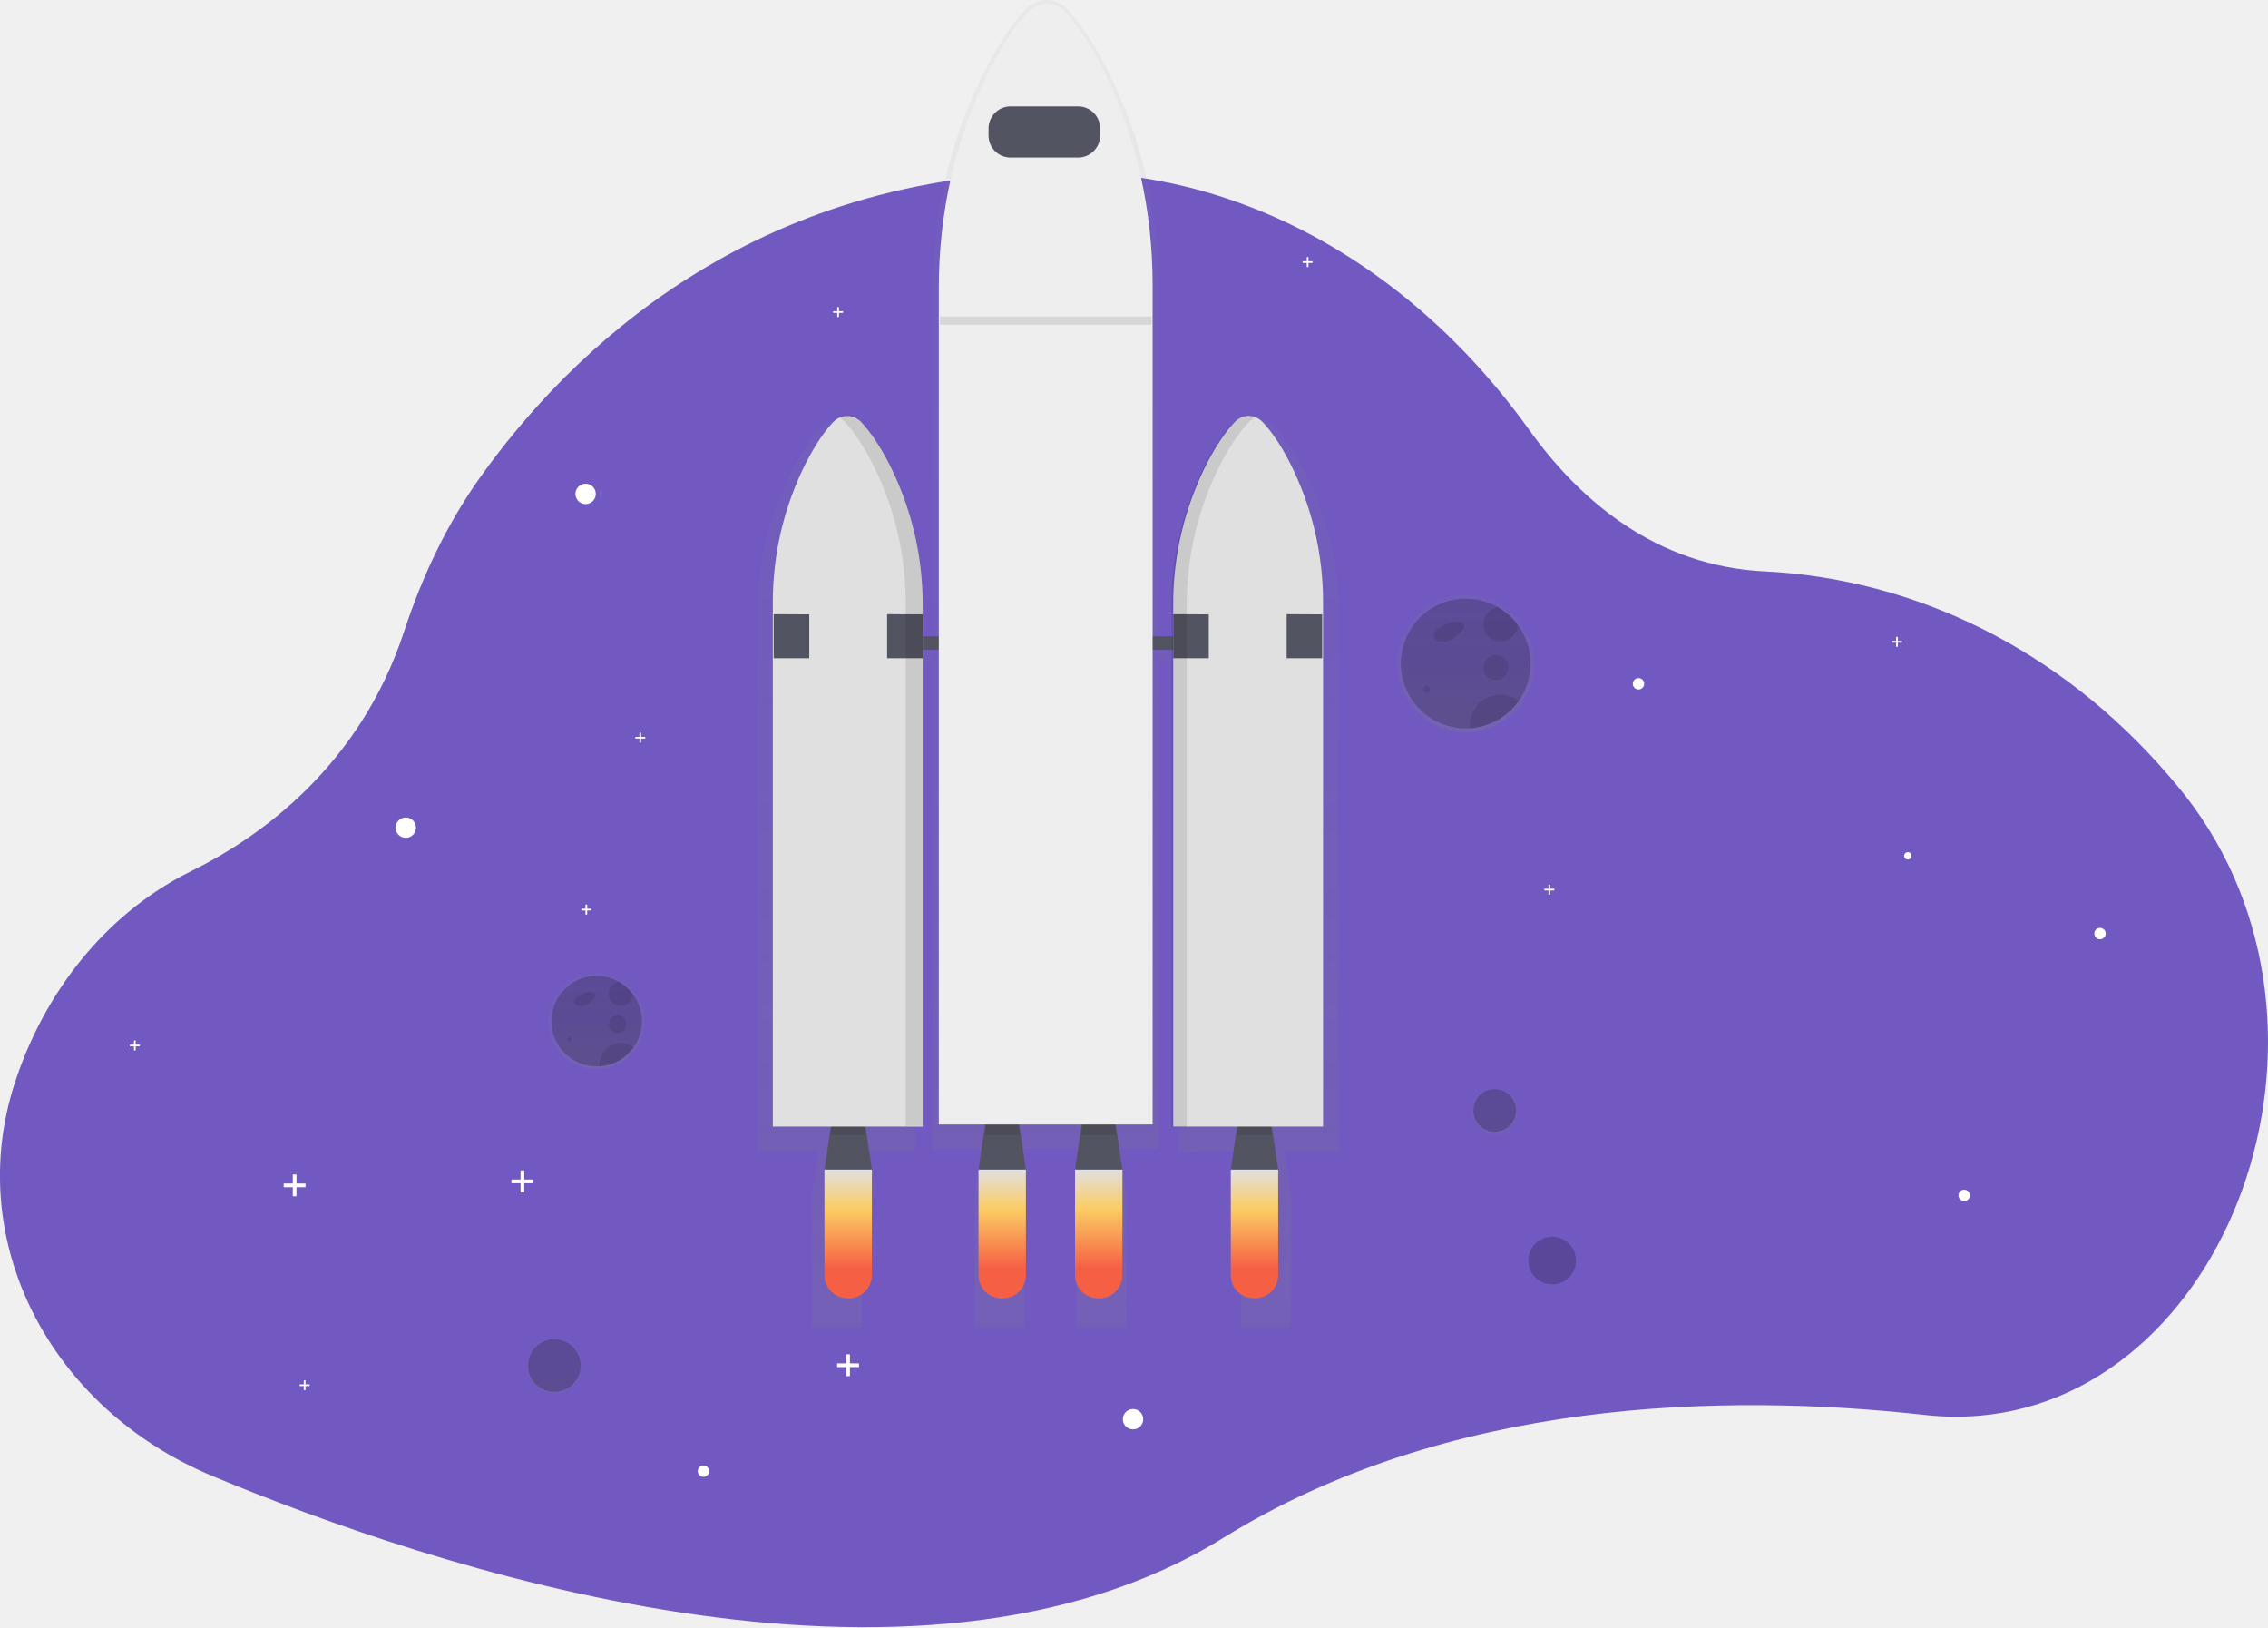
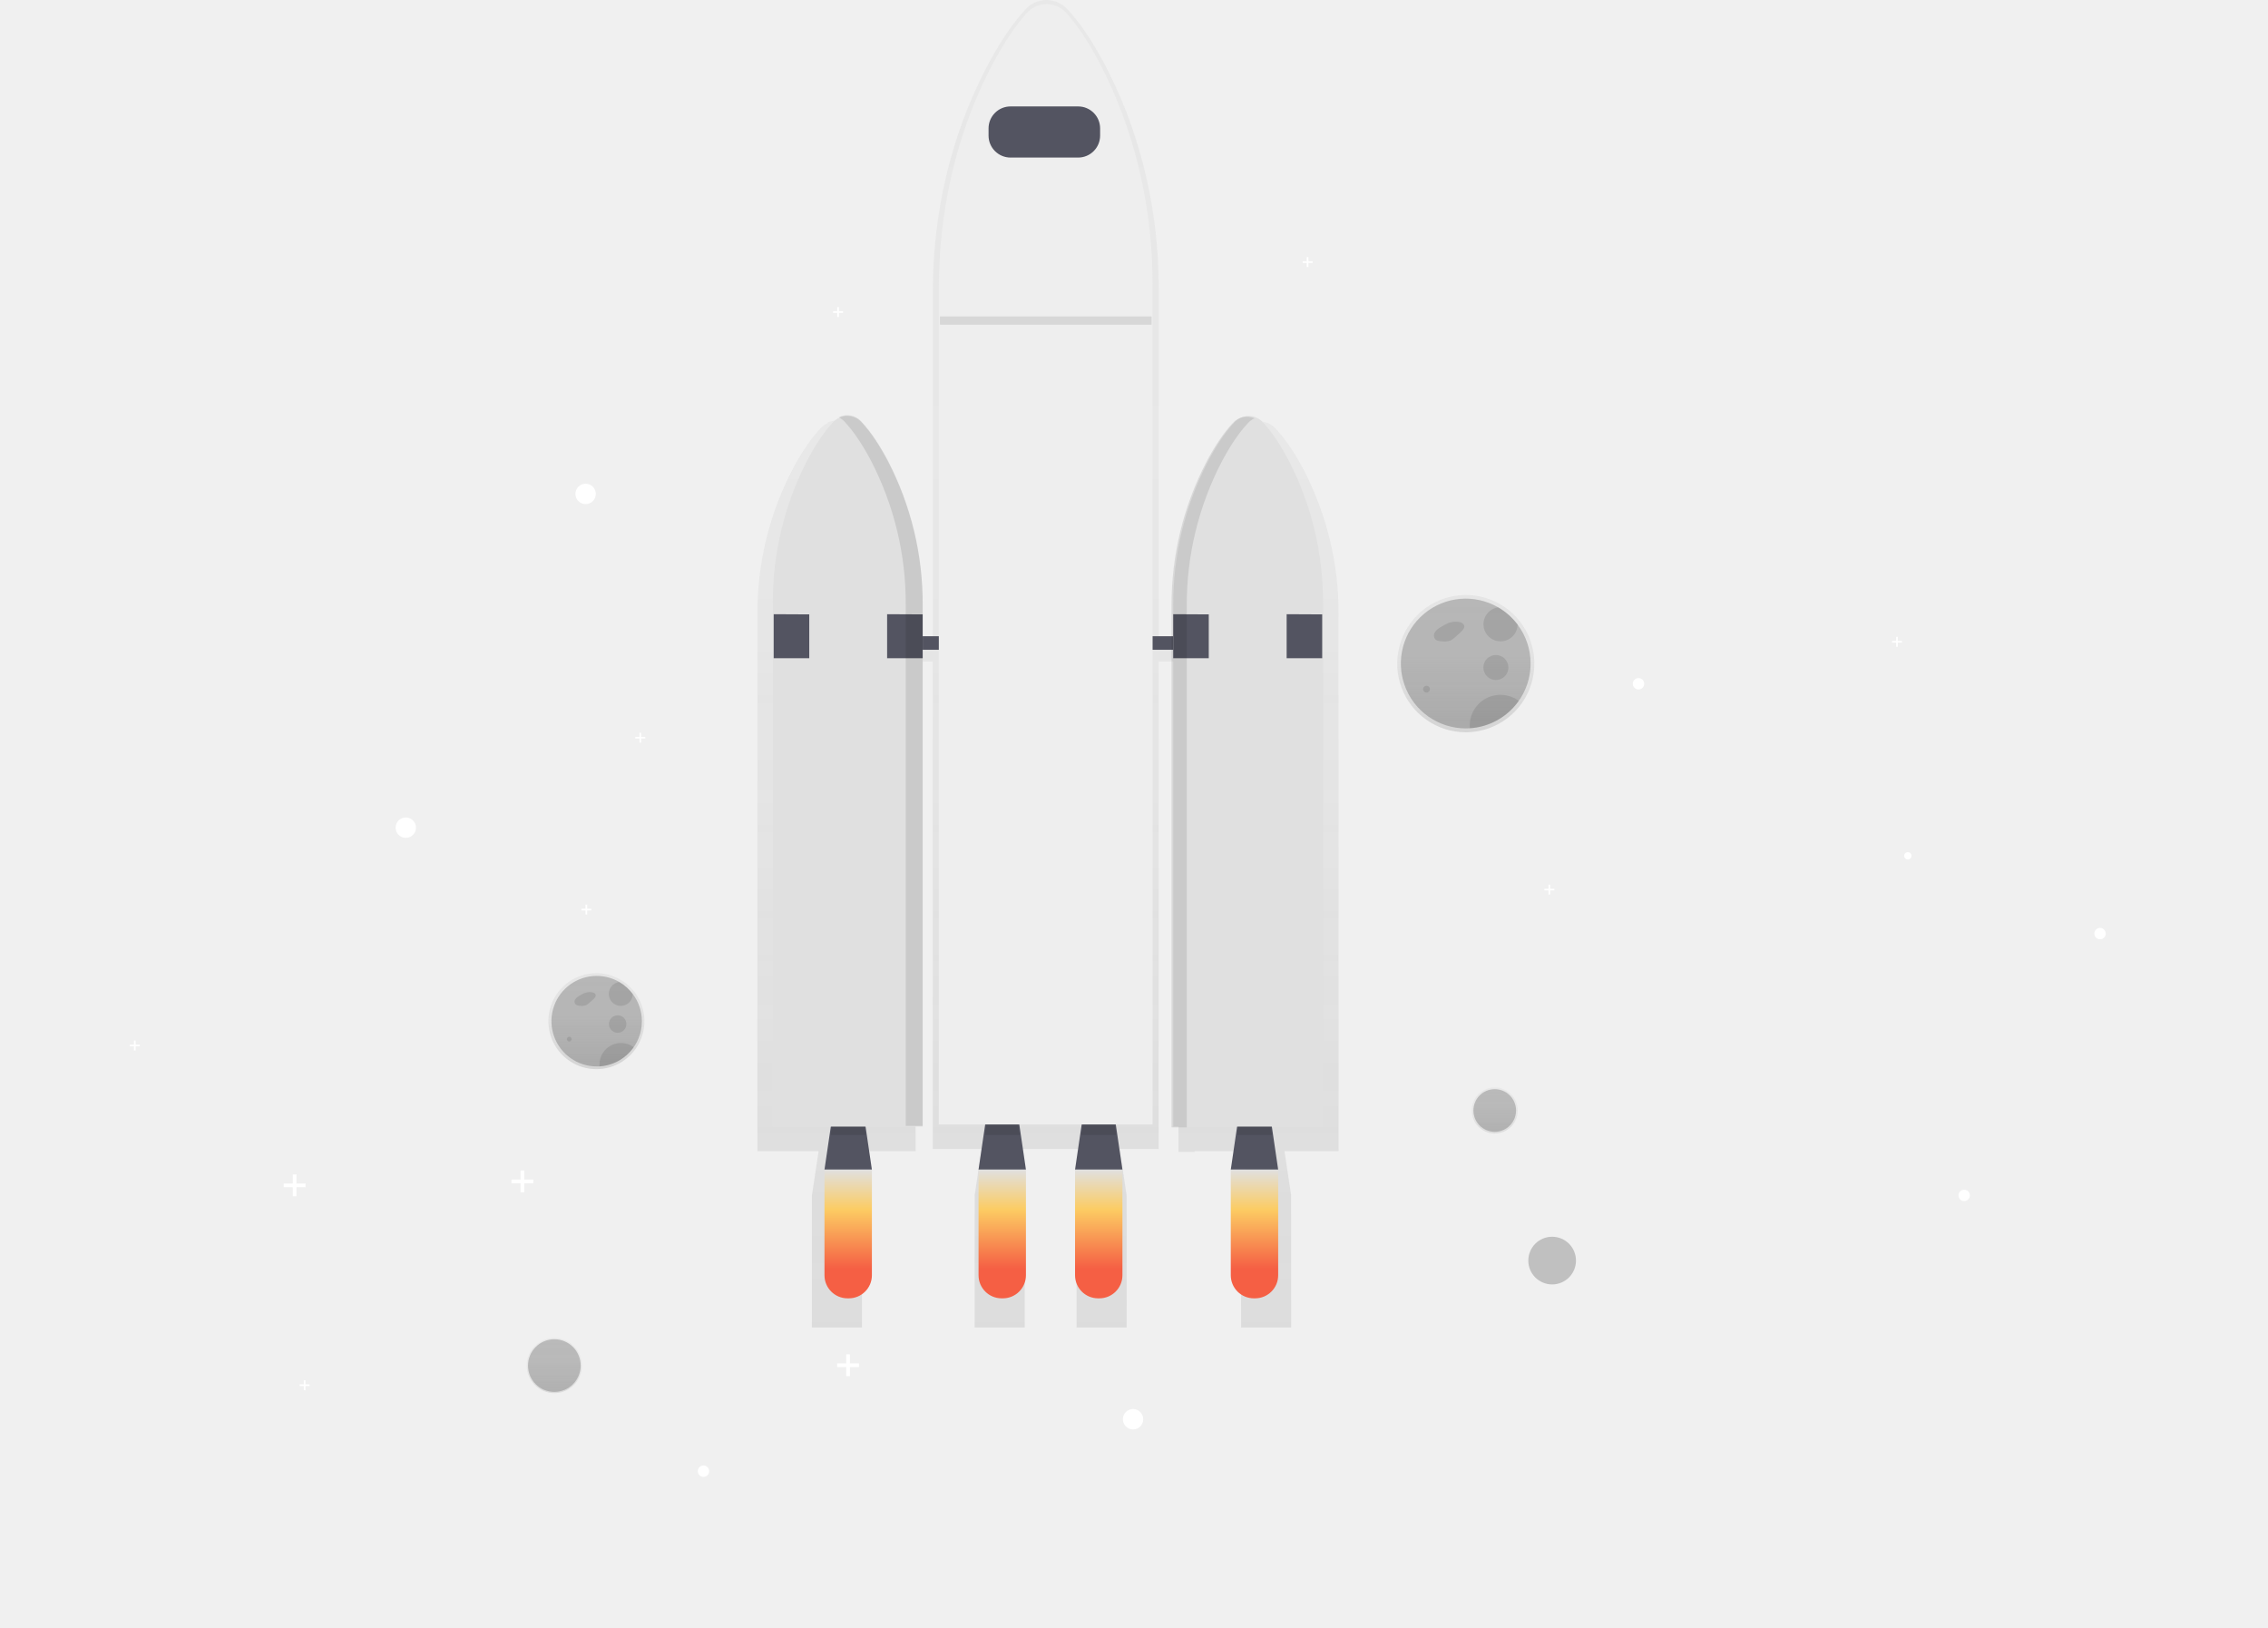
<svg xmlns="http://www.w3.org/2000/svg" xmlns:xlink="http://www.w3.org/1999/xlink" id="f1a3512c-954b-43cd-b4a7-b2a657bfa049" data-name="Layer 1" width="1135.18" height="814.22" viewBox="0 0 1135.18 814.22">
  <defs>
    <linearGradient id="a846f69c-c3f1-49f3-adee-5a4e8443ee4e" x1="277.46" y1="697.11" x2="277.46" y2="669.52" gradientUnits="userSpaceOnUse">
      <stop offset="0" stop-color="gray" stop-opacity="0.25" />
      <stop offset="0.54" stop-color="gray" stop-opacity="0.12" />
      <stop offset="1" stop-color="gray" stop-opacity="0.1" />
    </linearGradient>
    <linearGradient id="b1395abd-e294-4466-9af9-40f9f1f4ad0f" x1="748.15" y1="567.16" x2="748.15" y2="544.13" xlink:href="#a846f69c-c3f1-49f3-adee-5a4e8443ee4e" />
    <linearGradient id="a8b11853-451e-4181-8600-fa718044326b" x1="556.93" y1="707.16" x2="556.93" y2="42.89" xlink:href="#a846f69c-c3f1-49f3-adee-5a4e8443ee4e" />
    <linearGradient id="f1ea05b4-3102-498a-ab85-05d222a08540" x1="456.95" y1="628.14" x2="456.95" y2="692.54" gradientUnits="userSpaceOnUse">
      <stop offset="0" stop-color="#e0e0e0" />
      <stop offset="0.31" stop-color="#fccc63" />
      <stop offset="0.77" stop-color="#f55f44" />
    </linearGradient>
    <linearGradient id="a65a9945-4cea-45de-8969-2abf9ed9c602" x1="534.05" y1="628.14" x2="534.05" y2="692.54" xlink:href="#f1ea05b4-3102-498a-ab85-05d222a08540" />
    <linearGradient id="e83da883-60d3-4fc8-a1fc-2d21e84cc652" x1="582.35" y1="628.14" x2="582.35" y2="692.54" xlink:href="#f1ea05b4-3102-498a-ab85-05d222a08540" />
    <linearGradient id="e7319a41-e0d4-4be9-9de6-9ff87ed2cc66" x1="660.3" y1="628.14" x2="660.3" y2="692.54" xlink:href="#f1ea05b4-3102-498a-ab85-05d222a08540" />
    <linearGradient id="a8b1f8cd-6e4b-4699-9cd1-501c51b12a87" x1="766.05" y1="409.23" x2="766.05" y2="340.57" xlink:href="#a846f69c-c3f1-49f3-adee-5a4e8443ee4e" />
    <linearGradient id="ef97273a-5cfd-4109-a624-feeb24fdeadc" x1="331.05" y1="577.85" x2="331.05" y2="529.94" xlink:href="#a846f69c-c3f1-49f3-adee-5a4e8443ee4e" />
  </defs>
-   <path d="M1023.41,751.25a139.92,139.92,0,0,1-27.7-.37c-101.12-11.18-238.82-8-351.07,61.55C489.4,908.6,246.11,826.27,138.79,781.48c-82-34.21-124.57-118-99-196.65.36-1.11.73-2.22,1.12-3.33C57,534.76,88.76,498.18,128.09,478.79c34.28-16.9,84.33-52.19,106.6-120,9.2-28,21.82-54.34,38.21-77.3C316.79,220,408.67,128.43,566.69,129a254.66,254.66,0,0,1,81.41,13.78c57.73,19.67,109.87,59.66,149.63,115.1,25.37,35.36,63.39,68.23,117.82,70.91,75.54,3.74,147.63,38.91,201.71,101.5,1.56,1.8,3.1,3.61,4.64,5.44C1218.19,550.44,1151.31,740.07,1023.41,751.25Z" transform="translate(-32.41 -42.89)" fill="#7159c1" />
+   <path d="M1023.41,751.25a139.92,139.92,0,0,1-27.7-.37c-101.12-11.18-238.82-8-351.07,61.55C489.4,908.6,246.11,826.27,138.79,781.48c-82-34.21-124.57-118-99-196.65.36-1.11.73-2.22,1.12-3.33C57,534.76,88.76,498.18,128.09,478.79c34.28-16.9,84.33-52.19,106.6-120,9.2-28,21.82-54.34,38.21-77.3C316.79,220,408.67,128.43,566.69,129a254.66,254.66,0,0,1,81.41,13.78c57.73,19.67,109.87,59.66,149.63,115.1,25.37,35.36,63.39,68.23,117.82,70.91,75.54,3.74,147.63,38.91,201.71,101.5,1.56,1.8,3.1,3.61,4.64,5.44C1218.19,550.44,1151.31,740.07,1023.41,751.25Z" transform="translate(-32.41 -42.89)" fill="transparent" />
  <g opacity="0.7">
    <circle cx="277.46" cy="683.31" r="13.8" fill="url(#a846f69c-c3f1-49f3-adee-5a4e8443ee4e)" />
  </g>
  <circle cx="277.46" cy="683.31" r="13.18" opacity="0.2" />
  <circle cx="203.11" cy="414.14" r="5.1" fill="#fff" />
  <circle cx="567.11" cy="710.14" r="5.1" fill="#fff" />
  <circle cx="352.11" cy="736.14" r="2.85" fill="#fff" />
  <circle cx="983.11" cy="598.14" r="2.85" fill="#fff" />
  <circle cx="820.11" cy="342.14" r="2.85" fill="#fff" />
  <circle cx="1051.11" cy="467.14" r="2.85" fill="#fff" />
  <circle cx="293.11" cy="247.14" r="5.1" fill="#fff" />
  <polygon points="152.94 592.21 148.4 592.21 148.4 587.67 146.55 587.67 146.55 592.21 142.01 592.21 142.01 594.06 146.55 594.06 146.55 598.59 148.4 598.59 148.4 594.06 152.94 594.06 152.94 592.21" fill="#fff" />
  <polygon points="266.94 590.21 262.4 590.21 262.4 585.67 260.55 585.67 260.55 590.21 256.01 590.21 256.01 592.06 260.55 592.06 260.55 596.59 262.4 596.59 262.4 592.06 266.94 592.06 266.94 590.21" fill="#fff" />
  <polygon points="429.94 682.21 425.4 682.21 425.4 677.67 423.55 677.67 423.55 682.21 419.01 682.21 419.01 684.06 423.55 684.06 423.55 688.59 425.4 688.59 425.4 684.06 429.94 684.06 429.94 682.21" fill="#fff" />
  <polygon points="656.97 130.71 654.9 130.71 654.9 128.64 654.06 128.64 654.06 130.71 651.99 130.71 651.99 131.55 654.06 131.55 654.06 133.62 654.9 133.62 654.9 131.55 656.97 131.55 656.97 130.71" fill="#fff" />
  <polygon points="951.97 320.71 949.9 320.71 949.9 318.64 949.06 318.64 949.06 320.71 946.99 320.71 946.99 321.55 949.06 321.55 949.06 323.62 949.9 323.62 949.9 321.55 951.97 321.55 951.97 320.71" fill="#fff" />
  <polygon points="777.97 444.71 775.9 444.71 775.9 442.64 775.06 442.64 775.06 444.71 772.99 444.71 772.99 445.55 775.06 445.55 775.06 447.62 775.9 447.62 775.9 445.55 777.97 445.55 777.97 444.71" fill="#fff" />
  <polygon points="69.97 522.71 67.9 522.71 67.9 520.64 67.06 520.64 67.06 522.71 64.99 522.71 64.99 523.55 67.06 523.55 67.06 525.62 67.9 525.62 67.9 523.55 69.97 523.55 69.97 522.71" fill="#fff" />
  <polygon points="154.97 692.71 152.9 692.71 152.9 690.64 152.06 690.64 152.06 692.71 149.99 692.71 149.99 693.55 152.06 693.55 152.06 695.62 152.9 695.62 152.9 693.55 154.97 693.55 154.97 692.71" fill="#fff" />
  <polygon points="421.97 155.71 419.9 155.71 419.9 153.64 419.06 153.64 419.06 155.71 416.99 155.71 416.99 156.55 419.06 156.55 419.06 158.62 419.9 158.62 419.9 156.55 421.97 156.55 421.97 155.71" fill="#fff" />
  <polygon points="295.97 454.71 293.9 454.71 293.9 452.64 293.06 452.64 293.06 454.71 290.99 454.71 290.99 455.55 293.06 455.55 293.06 457.62 293.9 457.62 293.9 455.55 295.97 455.55 295.97 454.71" fill="#fff" />
  <polygon points="322.97 368.71 320.9 368.71 320.9 366.64 320.06 366.64 320.06 368.71 317.99 368.71 317.99 369.55 320.06 369.55 320.06 371.62 320.9 371.62 320.9 369.55 322.97 369.55 322.97 368.71" fill="#fff" />
  <g opacity="0.7">
    <circle cx="748.15" cy="555.65" r="11.52" fill="url(#b1395abd-e294-4466-9af9-40f9f1f4ad0f)" />
  </g>
  <circle cx="748.15" cy="555.65" r="10.67" opacity="0.2" />
  <circle cx="776.88" cy="630.76" r="11.93" opacity="0.2" />
  <g opacity="0.7">
    <path d="M702.38,349.92a154.77,154.77,0,0,0-17.5-72c-5.49-10.44-10.5-16.92-14.36-20.91a10.25,10.25,0,0,0-11.74-2.26,10.64,10.64,0,0,0-4.11,2.65c-5.21,5.4-9.92,12.54-14,20.13a155.43,155.43,0,0,0-18.37,74v15.48h-9.93V187c0-37.72-8.44-74.93-25-107.93-7.84-15.64-15-25.36-20.49-31.33a14.2,14.2,0,0,0-21.35,0c-7.44,8.09-14.16,18.79-20,30.16-17.39,33.72-26.22,72-26.22,110.82V366.94h-8.58V350.71a155.39,155.39,0,0,0-18.37-73.95c-4.11-7.59-8.82-14.73-14-20.13a10.27,10.27,0,0,0-12-2.18l.36.19a10.76,10.76,0,0,0-3.35,2.34c-3.85,4-8.86,10.47-14.35,20.91a154.77,154.77,0,0,0-17.5,72v269h30.64L438.78,641v66.13h25.06V641l-3.35-22.12h30.2v-245h8.58V617.82h24.47L520.23,641v66.13h25.06V641l-3.51-23.21h33L571.25,641v66.13h25.06V641l-3.51-23.21h19.54V373.91h9.93V619.28h8.05v-.37h26.62L653.6,641v66.13h25.06V641l-3.35-22.12h27.07Z" transform="translate(-32.41 -42.89)" fill="url(#a8b11853-451e-4181-8600-fa718044326b)" />
  </g>
  <polygon points="436.4 585.25 412.67 585.25 416.91 556.44 432.16 556.44 436.4 585.25" fill="#535461" />
  <g opacity="0.1">
    <polygon points="415.73 567.88 433.34 567.88 432.16 559.83 416.91 559.83 415.73 567.88" />
  </g>
  <polygon points="639.75 585.25 616.03 585.25 620.26 556.44 635.52 556.44 639.75 585.25" fill="#535461" />
  <g opacity="0.1">
    <polygon points="619.08 567.88 636.7 567.88 635.52 559.83 620.26 559.83 619.08 567.88" />
  </g>
  <polygon points="513.5 585.25 489.78 585.25 494.01 556.44 509.27 556.44 513.5 585.25" fill="#535461" />
  <g opacity="0.1">
    <polygon points="492.83 567.88 510.45 567.88 509.27 559.83 494.01 559.83 492.83 567.88" />
  </g>
  <polygon points="561.8 585.25 538.08 585.25 542.31 556.44 557.56 556.44 561.8 585.25" fill="#535461" />
  <g opacity="0.1">
    <polygon points="541.13 567.88 558.75 567.88 557.56 559.83 542.31 559.83 541.13 567.88" />
  </g>
  <rect x="436.4" y="318.35" width="169.46" height="6.78" fill="#535461" />
  <path d="M664.46,254.16a9.55,9.55,0,0,0-14.16,0c-4.93,5.26-9.39,12.21-13.28,19.6a154.77,154.77,0,0,0-17.39,72V606.6h75V344.66a154.22,154.22,0,0,0-16.57-70.14C672.85,264.36,668.11,258,664.46,254.16Z" transform="translate(-32.41 -42.89)" fill="#e0e0e0" />
  <path d="M449.39,254.16a9.55,9.55,0,0,1,14.16,0c4.94,5.26,9.39,12.21,13.29,19.6a154.89,154.89,0,0,1,17.39,72V606.6h-75V344.66a154.22,154.22,0,0,1,16.57-70.14C441,264.36,445.74,258,449.39,254.16Z" transform="translate(-32.41 -42.89)" fill="#e0e0e0" />
  <polygon points="387.25 307.33 405.05 307.42 405.05 329.36 387.25 329.36 387.25 307.33" fill="#535461" />
  <polygon points="444.02 307.33 461.82 307.42 461.82 329.36 444.02 329.36 444.02 307.33" fill="#535461" />
  <polygon points="587.22 307.33 605.01 307.42 605.01 329.36 587.22 329.36 587.22 307.33" fill="#535461" />
  <polygon points="643.99 307.33 661.78 307.42 661.78 329.36 643.99 329.36 643.99 307.33" fill="#535461" />
  <g opacity="0.1">
    <path d="M476.84,273.42c-3.9-7.39-8.35-14.34-13.29-19.6a9.51,9.51,0,0,0-11.33-2.13,10.11,10.11,0,0,1,2.86,2.13c4.93,5.26,9.39,12.21,13.28,19.6a154.75,154.75,0,0,1,17.39,72V606.24h8.48V345.43A154.88,154.88,0,0,0,476.84,273.42Z" transform="translate(-32.41 -42.89)" />
  </g>
  <g opacity="0.1">
    <path d="M643.8,274.14c3.89-7.39,8.35-14.34,13.28-19.6a9.92,9.92,0,0,1,3.28-2.34,9.54,9.54,0,0,0-10.9,2.34c-4.94,5.26-9.4,12.21-13.29,19.6a154.89,154.89,0,0,0-17.39,72V607h7.63V346.16A154.77,154.77,0,0,1,643.8,274.14Z" transform="translate(-32.41 -42.89)" />
  </g>
  <path d="M457.27,692.54h-.65A11.54,11.54,0,0,1,445.08,681V628.14h23.73V681A11.54,11.54,0,0,1,457.27,692.54Z" transform="translate(-32.41 -42.89)" fill="url(#f1ea05b4-3102-498a-ab85-05d222a08540)" />
  <path d="M534.38,692.54h-.66A11.54,11.54,0,0,1,522.19,681V628.14h23.72V681A11.54,11.54,0,0,1,534.38,692.54Z" transform="translate(-32.41 -42.89)" fill="url(#a65a9945-4cea-45de-8969-2abf9ed9c602)" />
  <path d="M582.67,692.54H582A11.54,11.54,0,0,1,570.49,681V628.14h23.72V681A11.54,11.54,0,0,1,582.67,692.54Z" transform="translate(-32.41 -42.89)" fill="url(#e83da883-60d3-4fc8-a1fc-2d21e84cc652)" />
  <path d="M660.63,692.54H660A11.54,11.54,0,0,1,648.44,681V628.14h23.72V681A11.54,11.54,0,0,1,660.63,692.54Z" transform="translate(-32.41 -42.89)" fill="url(#e7319a41-e0d4-4be9-9de6-9ff87ed2cc66)" />
  <path d="M566.34,49.64a13.2,13.2,0,0,0-20.21,0c-7,7.88-13.4,18.29-19,29.37-16.46,32.84-24.82,70.12-24.82,107.92V605.54h107V185.25c0-36.73-8-73-23.64-105.1C578.32,64.92,571.55,55.45,566.34,49.64Z" transform="translate(-32.41 -42.89)" fill="#eee" />
  <rect x="494.79" y="53.25" width="55.84" height="25.59" rx="11" fill="#535461" />
  <g opacity="0.1">
    <rect x="470.48" y="158.35" width="105.91" height="4.11" />
  </g>
  <path d="M793.45,354.22h0a34.62,34.62,0,0,0-10.22-9h0a34.33,34.33,0,1,0-17.17,64.07c.73,0,1.46,0,2.17-.08a34.32,34.32,0,0,0,25.23-54.93Z" transform="translate(-32.41 -42.89)" fill="url(#a8b1f8cd-6e4b-4699-9cd1-501c51b12a87)" />
  <path d="M798.5,374.9a32.45,32.45,0,0,1-30.4,32.38c-.67,0-1.36.07-2.05.07a32.46,32.46,0,1,1,16.23-60.56h0a32.59,32.59,0,0,1,9.66,8.56h0A32.3,32.3,0,0,1,798.5,374.9Z" transform="translate(-32.41 -42.89)" opacity="0.2" />
  <path d="M758.06,354.31a34.88,34.88,0,0,0-4.84,2.55,7.61,7.61,0,0,0-2.59,2.32,3,3,0,0,0-.06,3.31c.79,1.08,2.31,1.24,3.65,1.32a9.34,9.34,0,0,0,4.18-.42,9,9,0,0,0,2.44-1.77l2.79-2.53c1-.88,2-2.09,1.61-3.33a3,3,0,0,0-2.37-1.6,9.92,9.92,0,0,0-7,1.23" transform="translate(-32.41 -42.89)" opacity="0.1" />
  <g opacity="0.1">
    <circle cx="714" cy="344.82" r="1.71" />
  </g>
  <g opacity="0.1">
    <circle cx="748.72" cy="334" r="6.26" />
  </g>
  <g opacity="0.1">
    <path d="M792,355.35h0a8.54,8.54,0,1,1-9.67-8.56h0A32.59,32.59,0,0,1,792,355.35Z" transform="translate(-32.41 -42.89)" />
  </g>
  <g opacity="0.1">
    <path d="M792.58,393.58a32.37,32.37,0,0,1-24.48,13.7c0-.45-.06-.9-.06-1.36a15.38,15.38,0,0,1,24.54-12.34Z" transform="translate(-32.41 -42.89)" />
  </g>
  <path d="M350.17,539.47h0a24.15,24.15,0,0,0-7.14-6.32h0a24,24,0,1,0-12,44.7c.51,0,1,0,1.52-.05a24,24,0,0,0,17.6-38.33Z" transform="translate(-32.41 -42.89)" fill="url(#ef97273a-5cfd-4109-a624-feeb24fdeadc)" />
  <path d="M353.69,553.9a22.64,22.64,0,0,1-21.21,22.59c-.47,0-1,0-1.43,0a22.64,22.64,0,1,1,11.32-42.25h0a22.67,22.67,0,0,1,6.74,6h0A22.52,22.52,0,0,1,353.69,553.9Z" transform="translate(-32.41 -42.89)" opacity="0.2" />
  <path d="M325.47,539.54a23.5,23.5,0,0,0-3.37,1.77,5.54,5.54,0,0,0-1.81,1.62,2.13,2.13,0,0,0,0,2.31,3.23,3.23,0,0,0,2.54.92,6.51,6.51,0,0,0,2.92-.29,6.29,6.29,0,0,0,1.71-1.24l1.94-1.76c.68-.62,1.42-1.46,1.12-2.32a2,2,0,0,0-1.65-1.12,6.87,6.87,0,0,0-4.87.86" transform="translate(-32.41 -42.89)" opacity="0.1" />
  <g opacity="0.1">
    <circle cx="284.93" cy="519.94" r="1.19" />
  </g>
  <g opacity="0.1">
    <circle cx="309.16" cy="512.4" r="4.37" />
  </g>
  <g opacity="0.1">
    <path d="M349.12,540.26h0a6,6,0,1,1-6.75-6h0A22.67,22.67,0,0,1,349.12,540.26Z" transform="translate(-32.41 -42.89)" />
  </g>
  <g opacity="0.1">
    <path d="M349.56,566.93a22.59,22.59,0,0,1-17.08,9.56c0-.31,0-.63,0-1a10.73,10.73,0,0,1,17.12-8.61Z" transform="translate(-32.41 -42.89)" />
  </g>
  <polyline points="837.69 539.42 859.49 551.02 842.47 570.06" fill="none" />
  <circle cx="954.9" cy="428.23" r="1.84" fill="#fff" />
</svg>
